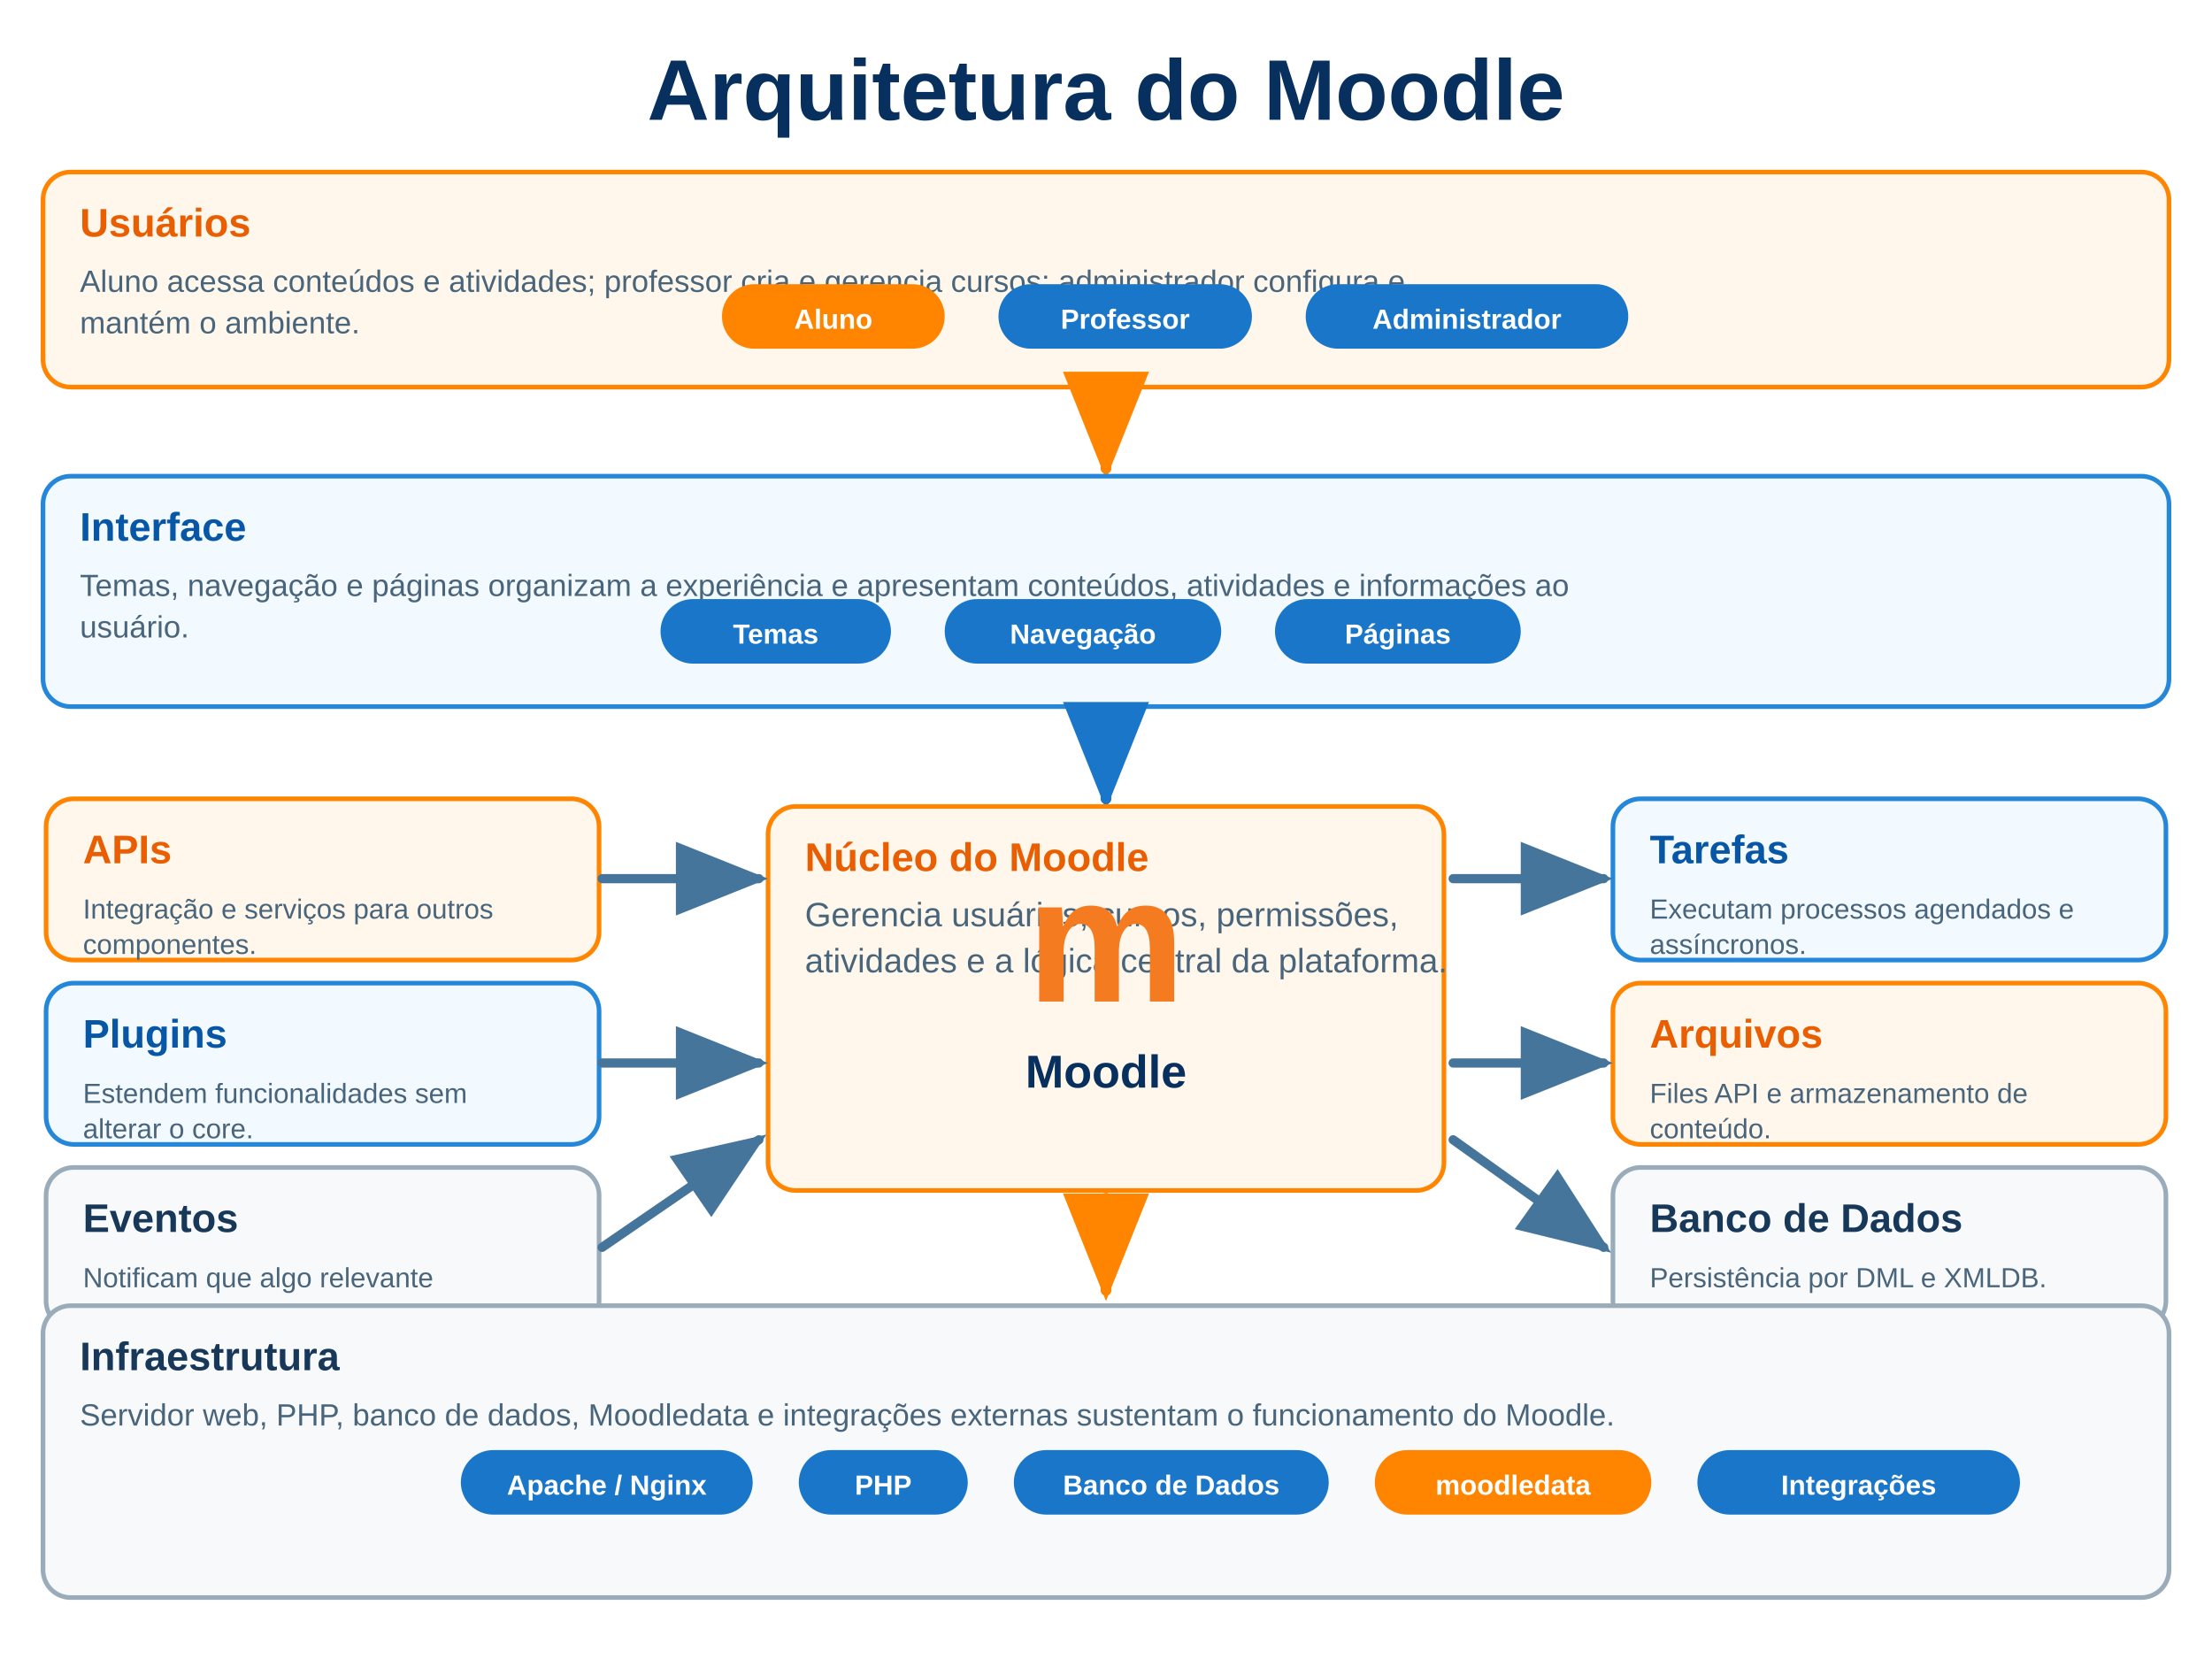
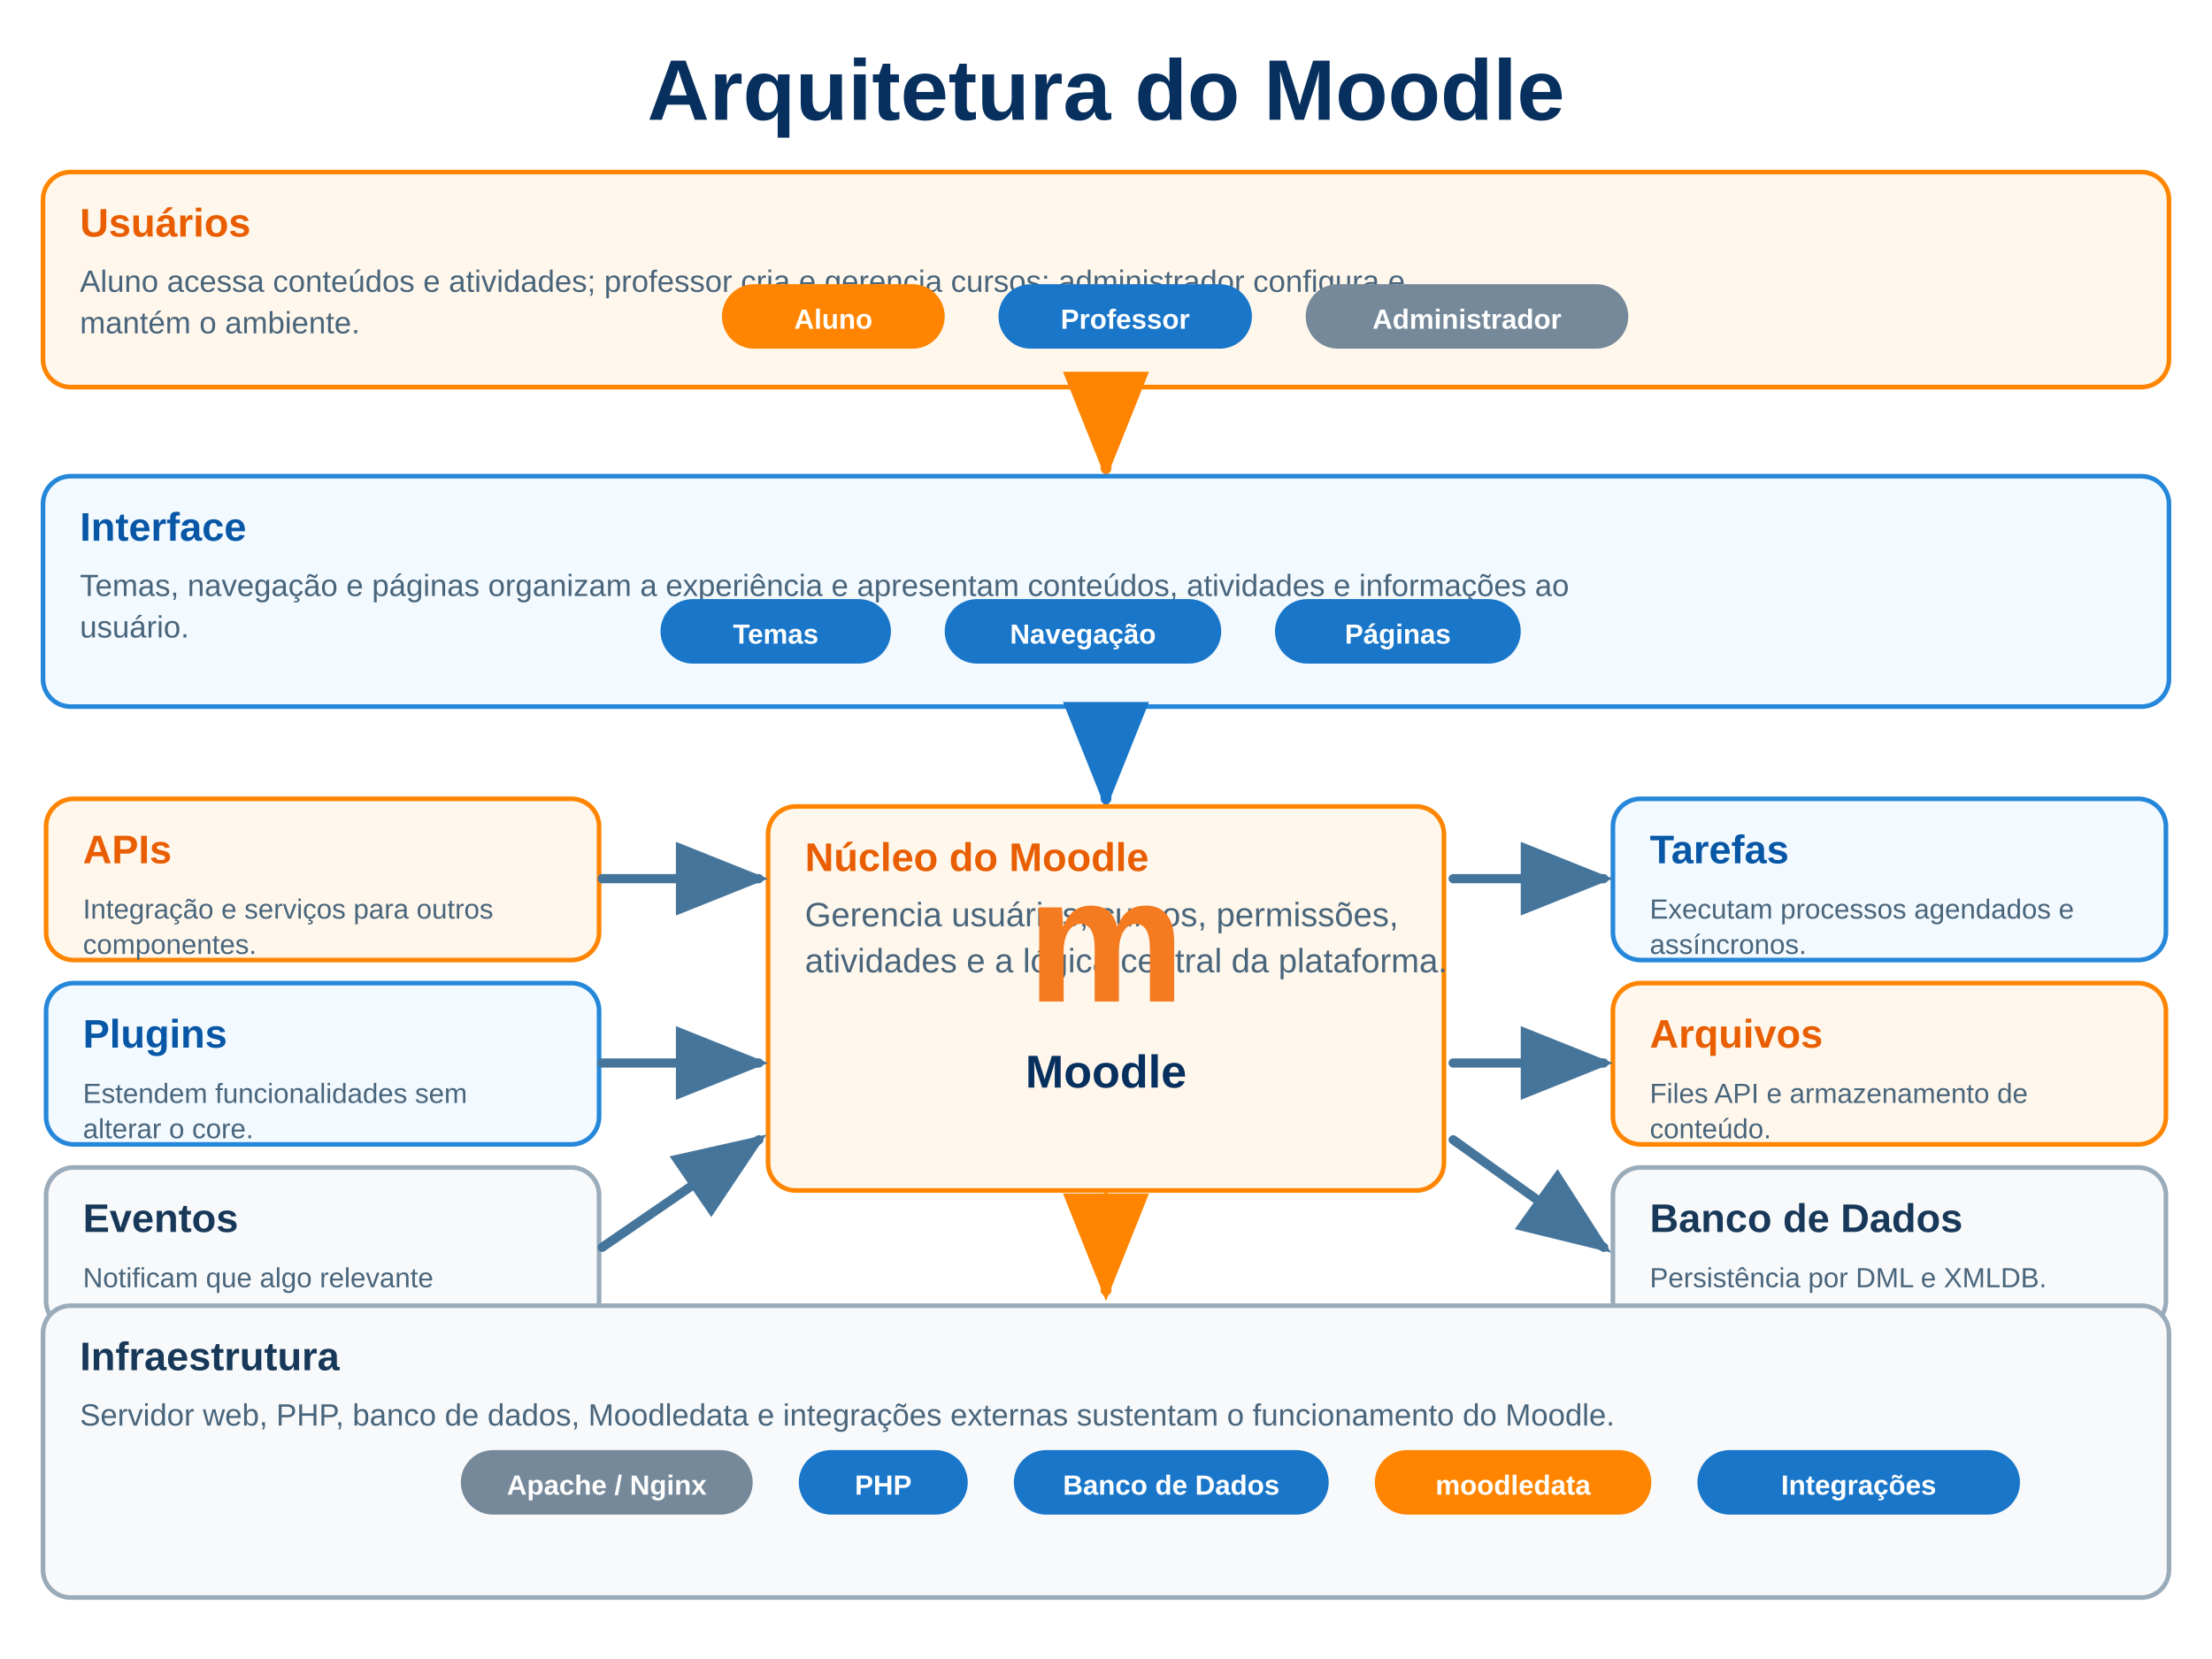
<svg xmlns="http://www.w3.org/2000/svg" width="1440" height="1080" viewBox="0 0 1440 1080">
  <defs>
    <marker id="arrow" markerWidth="12" markerHeight="12" refX="9" refY="4" orient="auto" markerUnits="strokeWidth">
      <path d="M0,0 L0,8 L10,4 z" fill="context-stroke" />
    </marker>
    <linearGradient id="core" x1="0" y1="0" x2="1" y2="1">
      <stop offset="0" stop-color="#fff8ee" />
      <stop offset="1" stop-color="#ffe4bd" />
    </linearGradient>
  </defs>
  <rect width="1440" height="1080" fill="#fff" />
  <text x="720" y="78" font-family="Arial,Helvetica,sans-serif" font-size="56" font-weight="800" fill="#07305f" text-anchor="middle">Arquitetura do Moodle</text>
  <g>
    <rect x="28" y="112" width="1384" height="140" rx="18" fill="#fff7ec" stroke="#ff8500" stroke-width="3" />
    <text x="52" y="154" font-family="Arial,Helvetica,sans-serif" font-size="26" font-weight="700" fill="#e85e00" text-anchor="start">Usuários</text>
    <text x="52" y="190" font-family="Arial,Helvetica,sans-serif" font-size="20" font-weight="400" fill="#49657b" text-anchor="start">Aluno acessa conteúdos e atividades; professor cria e gerencia cursos; administrador configura e</text>
    <text x="52" y="217" font-family="Arial,Helvetica,sans-serif" font-size="20" font-weight="400" fill="#49657b" text-anchor="start">mantém o ambiente.</text>
  </g>
  <rect x="470" y="185" width="145" height="42" rx="21" fill="#ff8500" />
  <text x="542.5" y="214" font-family="Arial,Helvetica,sans-serif" font-size="18" font-weight="700" fill="#fff" text-anchor="middle">Aluno</text>
  <rect x="650" y="185" width="165" height="42" rx="21" fill="#1976c9" />
  <text x="732.5" y="214" font-family="Arial,Helvetica,sans-serif" font-size="18" font-weight="700" fill="#fff" text-anchor="middle">Professor</text>
-   <rect x="850" y="185" width="210" height="42" rx="21" fill="#1976c9" />
+   <rect x="850" y="185" width="210" height="42" rx="21" fill="#75899a" />
  <text x="955" y="214" font-family="Arial,Helvetica,sans-serif" font-size="18" font-weight="700" fill="#fff" text-anchor="middle">Administrador</text>
  <path d="M 720 258 L 720 305" fill="none" stroke="#ff8500" stroke-width="7" stroke-linecap="round" marker-end="url(#arrow)" />
  <g>
    <rect x="28" y="310" width="1384" height="150" rx="18" fill="#f2f9ff" stroke="#2587d9" stroke-width="3" />
    <text x="52" y="352" font-family="Arial,Helvetica,sans-serif" font-size="26" font-weight="700" fill="#0757a6" text-anchor="start">Interface</text>
    <text x="52" y="388" font-family="Arial,Helvetica,sans-serif" font-size="20" font-weight="400" fill="#49657b" text-anchor="start">Temas, navegação e páginas organizam a experiência e apresentam conteúdos, atividades e informações ao</text>
    <text x="52" y="415" font-family="Arial,Helvetica,sans-serif" font-size="20" font-weight="400" fill="#49657b" text-anchor="start">usuário.</text>
  </g>
  <rect x="430" y="390" width="150" height="42" rx="21" fill="#1976c9" />
  <text x="505" y="419" font-family="Arial,Helvetica,sans-serif" font-size="18" font-weight="700" fill="#fff" text-anchor="middle">Temas</text>
  <rect x="615" y="390" width="180" height="42" rx="21" fill="#1976c9" />
  <text x="705" y="419" font-family="Arial,Helvetica,sans-serif" font-size="18" font-weight="700" fill="#fff" text-anchor="middle">Navegação</text>
  <rect x="830" y="390" width="160" height="42" rx="21" fill="#1976c9" />
  <text x="910" y="419" font-family="Arial,Helvetica,sans-serif" font-size="18" font-weight="700" fill="#fff" text-anchor="middle">Páginas</text>
  <path d="M 720 466 L 720 520" fill="none" stroke="#1976c9" stroke-width="7" stroke-linecap="round" marker-end="url(#arrow)" />
  <g>
    <rect x="500" y="525" width="440" height="250" rx="18" fill="#fff7ec" stroke="#ff8500" stroke-width="3" />
    <text x="524" y="567" font-family="Arial,Helvetica,sans-serif" font-size="26" font-weight="700" fill="#e85e00" text-anchor="start">Núcleo do Moodle</text>
    <text x="524" y="603" font-family="Arial,Helvetica,sans-serif" font-size="22" font-weight="400" fill="#49657b" text-anchor="start">Gerencia usuários, cursos, permissões,</text>
    <text x="524" y="633" font-family="Arial,Helvetica,sans-serif" font-size="22" font-weight="400" fill="#49657b" text-anchor="start">atividades e a lógica central da plataforma.</text>
  </g>
  <text x="720" y="652" font-family="Arial,Helvetica,sans-serif" font-size="116" font-weight="900" fill="#f47b20" text-anchor="middle">m</text>
  <text x="720" y="708" font-family="Arial,Helvetica,sans-serif" font-size="30" font-weight="800" fill="#07305f" text-anchor="middle">Moodle</text>
  <g>
    <rect x="30" y="520" width="360" height="105" rx="18" fill="#fff7ec" stroke="#ff8500" stroke-width="3" />
    <text x="54" y="562" font-family="Arial,Helvetica,sans-serif" font-size="26" font-weight="700" fill="#e85e00" text-anchor="start">APIs</text>
    <text x="54" y="598" font-family="Arial,Helvetica,sans-serif" font-size="18" font-weight="400" fill="#49657b" text-anchor="start">Integração e serviços para outros</text>
    <text x="54" y="621" font-family="Arial,Helvetica,sans-serif" font-size="18" font-weight="400" fill="#49657b" text-anchor="start">componentes.</text>
  </g>
  <g>
    <rect x="30" y="640" width="360" height="105" rx="18" fill="#f2f9ff" stroke="#2587d9" stroke-width="3" />
    <text x="54" y="682" font-family="Arial,Helvetica,sans-serif" font-size="26" font-weight="700" fill="#0757a6" text-anchor="start">Plugins</text>
    <text x="54" y="718" font-family="Arial,Helvetica,sans-serif" font-size="18" font-weight="400" fill="#49657b" text-anchor="start">Estendem funcionalidades sem</text>
    <text x="54" y="741" font-family="Arial,Helvetica,sans-serif" font-size="18" font-weight="400" fill="#49657b" text-anchor="start">alterar o core.</text>
  </g>
  <g>
    <rect x="30" y="760" width="360" height="105" rx="18" fill="#f7f9fb" stroke="#9aabba" stroke-width="3" />
    <text x="54" y="802" font-family="Arial,Helvetica,sans-serif" font-size="26" font-weight="700" fill="#173858" text-anchor="start">Eventos</text>
    <text x="54" y="838" font-family="Arial,Helvetica,sans-serif" font-size="18" font-weight="400" fill="#49657b" text-anchor="start">Notificam que algo relevante</text>
    <text x="54" y="861" font-family="Arial,Helvetica,sans-serif" font-size="18" font-weight="400" fill="#49657b" text-anchor="start">aconteceu.</text>
  </g>
  <g>
    <rect x="1050" y="520" width="360" height="105" rx="18" fill="#f2f9ff" stroke="#2587d9" stroke-width="3" />
    <text x="1074" y="562" font-family="Arial,Helvetica,sans-serif" font-size="26" font-weight="700" fill="#0757a6" text-anchor="start">Tarefas</text>
    <text x="1074" y="598" font-family="Arial,Helvetica,sans-serif" font-size="18" font-weight="400" fill="#49657b" text-anchor="start">Executam processos agendados e</text>
    <text x="1074" y="621" font-family="Arial,Helvetica,sans-serif" font-size="18" font-weight="400" fill="#49657b" text-anchor="start">assíncronos.</text>
  </g>
  <g>
    <rect x="1050" y="640" width="360" height="105" rx="18" fill="#fff7ec" stroke="#ff8500" stroke-width="3" />
    <text x="1074" y="682" font-family="Arial,Helvetica,sans-serif" font-size="26" font-weight="700" fill="#e85e00" text-anchor="start">Arquivos</text>
    <text x="1074" y="718" font-family="Arial,Helvetica,sans-serif" font-size="18" font-weight="400" fill="#49657b" text-anchor="start">Files API e armazenamento de</text>
    <text x="1074" y="741" font-family="Arial,Helvetica,sans-serif" font-size="18" font-weight="400" fill="#49657b" text-anchor="start">conteúdo.</text>
  </g>
  <g>
    <rect x="1050" y="760" width="360" height="105" rx="18" fill="#f7f9fb" stroke="#9aabba" stroke-width="3" />
    <text x="1074" y="802" font-family="Arial,Helvetica,sans-serif" font-size="26" font-weight="700" fill="#173858" text-anchor="start">Banco de Dados</text>
    <text x="1074" y="838" font-family="Arial,Helvetica,sans-serif" font-size="18" font-weight="400" fill="#49657b" text-anchor="start">Persistência por DML e XMLDB.</text>
  </g>
  <path d="M 392 572 L 494 572" fill="none" stroke="#46759b" stroke-width="6" stroke-linecap="round" marker-end="url(#arrow)" />
  <path d="M 392 692 L 494 692" fill="none" stroke="#46759b" stroke-width="6" stroke-linecap="round" marker-end="url(#arrow)" />
  <path d="M 392 812 L 494 742" fill="none" stroke="#46759b" stroke-width="6" stroke-linecap="round" marker-end="url(#arrow)" />
  <path d="M 946 572 L 1044 572" fill="none" stroke="#46759b" stroke-width="6" stroke-linecap="round" marker-end="url(#arrow)" />
  <path d="M 946 692 L 1044 692" fill="none" stroke="#46759b" stroke-width="6" stroke-linecap="round" marker-end="url(#arrow)" />
  <path d="M 946 742 L 1044 812" fill="none" stroke="#46759b" stroke-width="6" stroke-linecap="round" marker-end="url(#arrow)" />
  <path d="M 720 780 L 720 840" fill="none" stroke="#ff8500" stroke-width="7" stroke-linecap="round" marker-end="url(#arrow)" />
  <g>
    <rect x="28" y="850" width="1384" height="190" rx="18" fill="#f7f9fb" stroke="#9aabba" stroke-width="3" />
    <text x="52" y="892" font-family="Arial,Helvetica,sans-serif" font-size="26" font-weight="700" fill="#173858" text-anchor="start">Infraestrutura</text>
    <text x="52" y="928" font-family="Arial,Helvetica,sans-serif" font-size="20" font-weight="400" fill="#49657b" text-anchor="start">Servidor web, PHP, banco de dados, Moodledata e integrações externas sustentam o funcionamento do Moodle.</text>
  </g>
-   <rect x="300" y="944" width="190" height="42" rx="21" fill="#1976c9" />
+   <rect x="300" y="944" width="190" height="42" rx="21" fill="#75899a" />
  <text x="395" y="973" font-family="Arial,Helvetica,sans-serif" font-size="18" font-weight="700" fill="#fff" text-anchor="middle">Apache / Nginx</text>
  <rect x="520" y="944" width="110" height="42" rx="21" fill="#1976c9" />
  <text x="575" y="973" font-family="Arial,Helvetica,sans-serif" font-size="18" font-weight="700" fill="#fff" text-anchor="middle">PHP</text>
  <rect x="660" y="944" width="205" height="42" rx="21" fill="#1976c9" />
  <text x="762.5" y="973" font-family="Arial,Helvetica,sans-serif" font-size="18" font-weight="700" fill="#fff" text-anchor="middle">Banco de Dados</text>
  <rect x="895" y="944" width="180" height="42" rx="21" fill="#ff8500" />
  <text x="985" y="973" font-family="Arial,Helvetica,sans-serif" font-size="18" font-weight="700" fill="#fff" text-anchor="middle">moodledata</text>
  <rect x="1105" y="944" width="210" height="42" rx="21" fill="#1976c9" />
  <text x="1210" y="973" font-family="Arial,Helvetica,sans-serif" font-size="18" font-weight="700" fill="#fff" text-anchor="middle">Integrações</text>
</svg>
